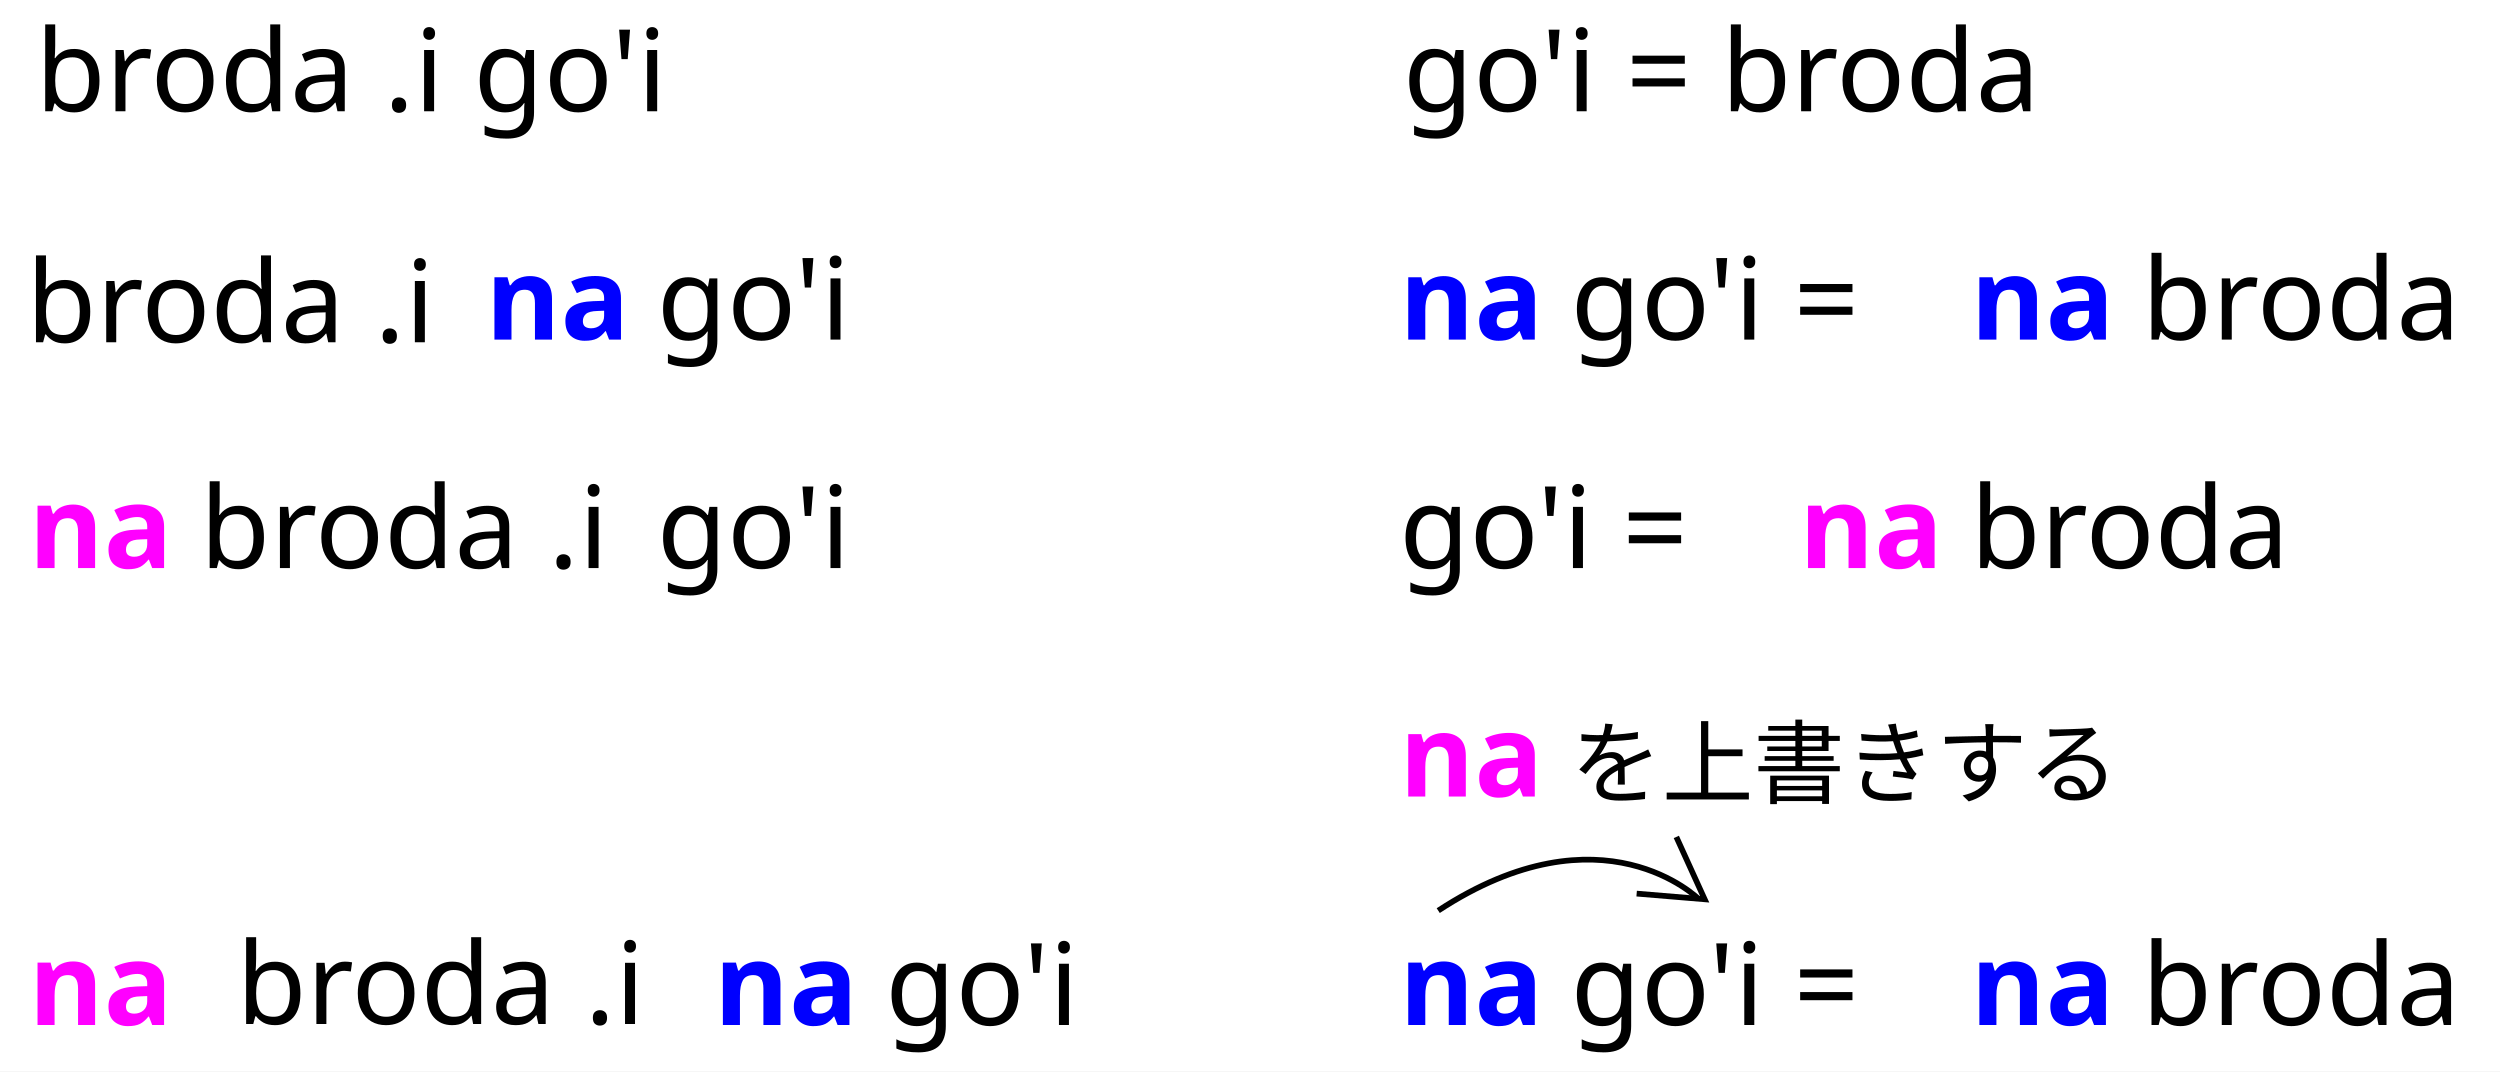
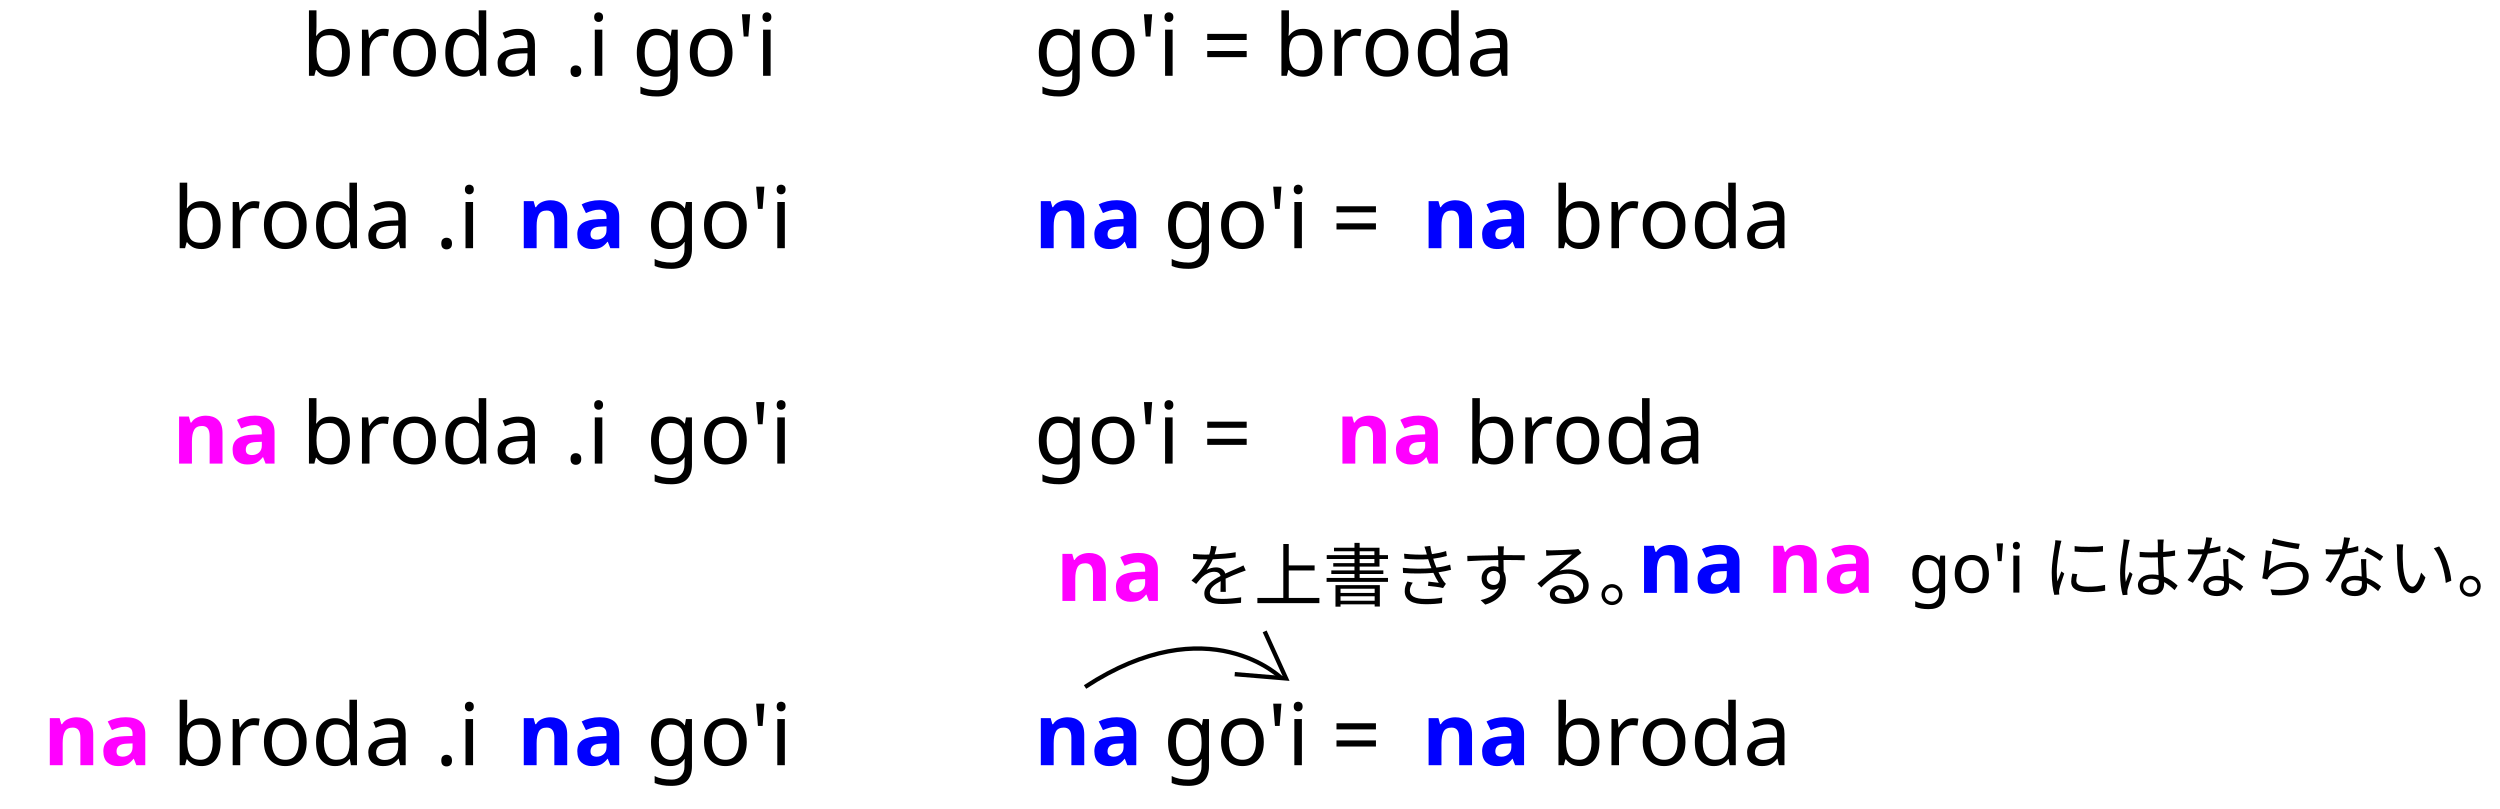
- <svg xmlns="http://www.w3.org/2000/svg" width="437.731" height="187.599" id="svg2" version="1.1">
+ <svg xmlns="http://www.w3.org/2000/svg" width="580.219" height="187.599" id="svg2" version="1.1">
  <defs id="defs4">
    </defs>
  <g id="layer1" transform="translate(-174.9896,-92.89351)">
-     <rect style="fill:#ffffff;stroke:none" id="rect3040" width="437.731" height="187.599" x="-2.978" y="-4.282" transform="translate(177.9674,97.17567)" />
+     <rect style="fill:#ffffff;stroke:none" id="rect3040" width="604.486" height="204.473" x="166.056" y="83.96" />
    <text xml:space="preserve" style="font-size:20px;font-style:normal;font-variant:normal;font-weight:normal;font-stretch:normal;text-align:start;line-height:125%;letter-spacing:0px;word-spacing:0px;writing-mode:lr-tb;text-anchor:start;fill:#000000;fill-opacity:1;stroke:none;font-family:Sans;-inkscape-font-specification:Sans" x="177.967" y="113.989" id="text2985">
      <tspan x="177.967" y="113.989" id="tspan2995">  </tspan>
    </text>
    <text xml:space="preserve" style="font-size:20px;font-style:normal;font-variant:normal;font-weight:normal;font-stretch:normal;text-align:start;line-height:125%;letter-spacing:0px;word-spacing:0px;writing-mode:lr-tb;text-anchor:start;fill:#000000;fill-opacity:1;stroke:none;font-family:Sans;-inkscape-font-specification:Sans" x="179.585" y="147.964" id="text2989">
      <tspan id="tspan2991" x="179.585" y="147.964" />
    </text>
-     <text xml:space="preserve" style="font-size:20px;font-style:normal;font-variant:normal;font-weight:normal;font-stretch:normal;text-align:start;line-height:125%;letter-spacing:0px;word-spacing:0px;writing-mode:lr-tb;text-anchor:start;fill:#000000;fill-opacity:1;stroke:none;font-family:Sans;-inkscape-font-specification:Sans" x="181.203" y="112.371" id="text3003">
-       <tspan id="tspan3005" x="181.203" y="112.371">broda .i go'i</tspan>
+     <text xml:space="preserve" style="font-size:20px;font-style:normal;font-variant:normal;font-weight:normal;font-stretch:normal;text-align:start;line-height:125%;letter-spacing:0px;word-spacing:0px;writing-mode:lr-tb;text-anchor:start;fill:#000000;fill-opacity:1;stroke:none;font-family:Sans;-inkscape-font-specification:Sans" x="244.99" y="110.493" id="text3003">
+       <tspan id="tspan3005" x="244.99" y="110.493">broda .i go'i</tspan>
    </text>
-     <text xml:space="preserve" style="font-size:20px;font-style:normal;font-variant:normal;font-weight:normal;font-stretch:normal;text-align:start;line-height:125%;letter-spacing:0px;word-spacing:0px;writing-mode:lr-tb;text-anchor:start;fill:#000000;fill-opacity:1;stroke:none;font-family:Sans;-inkscape-font-specification:Sans" x="420.65" y="112.371" id="text3007">
-       <tspan id="tspan3009" x="420.65" y="112.371">go'i = broda</tspan>
+     <text xml:space="preserve" style="font-size:20px;font-style:normal;font-variant:normal;font-weight:normal;font-stretch:normal;text-align:start;line-height:125%;letter-spacing:0px;word-spacing:0px;writing-mode:lr-tb;text-anchor:start;fill:#000000;fill-opacity:1;stroke:none;font-family:Sans;-inkscape-font-specification:Sans" x="414.99" y="110.493" id="text3007">
+       <tspan id="tspan3009" x="414.99" y="110.493">go'i = broda</tspan>
    </text>
-     <text xml:space="preserve" style="font-size:20px;font-style:normal;font-variant:normal;font-weight:normal;font-stretch:normal;text-align:start;line-height:125%;letter-spacing:0px;word-spacing:0px;writing-mode:lr-tb;text-anchor:start;fill:#000000;fill-opacity:1;stroke:none;font-family:Sans;-inkscape-font-specification:Sans" x="179.585" y="152.818" id="text3011">
-       <tspan id="tspan3013" x="179.585" y="152.818">broda .i</tspan>
+     <text xml:space="preserve" style="font-size:20px;font-style:normal;font-variant:normal;font-weight:normal;font-stretch:normal;text-align:start;line-height:125%;letter-spacing:0px;word-spacing:0px;writing-mode:lr-tb;text-anchor:start;fill:#000000;fill-opacity:1;stroke:none;font-family:Sans;-inkscape-font-specification:Sans" x="214.99" y="150.493" id="text3011">
+       <tspan id="tspan3013" x="214.99" y="150.493">broda .i</tspan>
    </text>
-     <text xml:space="preserve" style="font-size:20px;font-style:normal;font-variant:normal;font-weight:normal;font-stretch:normal;text-align:start;line-height:125%;letter-spacing:0px;word-spacing:0px;writing-mode:lr-tb;text-anchor:start;fill:#000000;fill-opacity:1;stroke:none;font-family:Sans;-inkscape-font-specification:Sans" x="450" y="152.362" id="text3015">
-       <tspan id="tspan3017" x="450" y="152.362">go'i =</tspan>
+     <text xml:space="preserve" style="font-size:20px;font-style:normal;font-variant:normal;font-weight:normal;font-stretch:normal;text-align:start;line-height:125%;letter-spacing:0px;word-spacing:0px;writing-mode:lr-tb;text-anchor:start;fill:#000000;fill-opacity:1;stroke:none;font-family:Sans;-inkscape-font-specification:Sans" x="444.99" y="150.493" id="text3015">
+       <tspan id="tspan3017" x="444.99" y="150.493">go'i =</tspan>
    </text>
-     <text xml:space="preserve" style="font-size:20px;font-style:normal;font-variant:normal;font-weight:normal;font-stretch:normal;text-align:start;line-height:125%;letter-spacing:0px;word-spacing:0px;writing-mode:lr-tb;text-anchor:start;fill:#000000;fill-opacity:1;stroke:none;font-family:Sans;-inkscape-font-specification:Sans" x="420" y="192.362" id="text3023">
-       <tspan id="tspan3025" x="420" y="192.362">go'i =</tspan>
+     <text xml:space="preserve" style="font-size:20px;font-style:normal;font-variant:normal;font-weight:normal;font-stretch:normal;text-align:start;line-height:125%;letter-spacing:0px;word-spacing:0px;writing-mode:lr-tb;text-anchor:start;fill:#000000;fill-opacity:1;stroke:none;font-family:Sans;-inkscape-font-specification:Sans" x="414.99" y="200.493" id="text3023">
+       <tspan id="tspan3025" x="414.99" y="200.493">go'i =</tspan>
    </text>
-     <text xml:space="preserve" style="font-size:20px;font-style:normal;font-variant:normal;font-weight:bold;font-stretch:normal;text-align:start;line-height:125%;letter-spacing:0px;word-spacing:0px;writing-mode:lr-tb;text-anchor:start;fill:#ff00ff;fill-opacity:1;stroke:none;font-family:Sans;-inkscape-font-specification:Sans Bold" x="180" y="272.362" id="text3027">
-       <tspan id="tspan3029" x="180" y="272.362">na</tspan>
+     <text xml:space="preserve" style="font-size:20px;font-style:normal;font-variant:normal;font-weight:bold;font-stretch:normal;text-align:start;line-height:125%;letter-spacing:0px;word-spacing:0px;writing-mode:lr-tb;text-anchor:start;fill:#ff00ff;fill-opacity:1;stroke:none;font-family:Sans;-inkscape-font-specification:Sans Bold" x="184.99" y="270.493" id="text3027">
+       <tspan id="tspan3029" x="184.99" y="270.493">na</tspan>
    </text>
-     <text xml:space="preserve" style="font-size:20px;font-style:normal;font-variant:normal;font-weight:bold;font-stretch:normal;text-align:start;line-height:125%;letter-spacing:0px;word-spacing:0px;writing-mode:lr-tb;text-anchor:start;fill:#0000ff;fill-opacity:1;stroke:none;font-family:Sans;-inkscape-font-specification:Sans Bold" x="420" y="272.362" id="text3031">
-       <tspan id="tspan3033" x="420" y="272.362">na</tspan>
+     <text xml:space="preserve" style="font-size:20px;font-style:normal;font-variant:normal;font-weight:bold;font-stretch:normal;text-align:start;line-height:125%;letter-spacing:0px;word-spacing:0px;writing-mode:lr-tb;text-anchor:start;fill:#0000ff;fill-opacity:1;stroke:none;font-family:Sans;-inkscape-font-specification:Sans Bold" x="414.99" y="270.493" id="text3031">
+       <tspan id="tspan3033" x="414.99" y="270.493">na</tspan>
    </text>
    <path style="fill:none;stroke:#000000;stroke-width:1px;stroke-linecap:butt;stroke-linejoin:miter;stroke-opacity:1" d="m 426.813,252.336 c 28.785,-18.859 45.659,-1.985 45.659,-1.985" id="path3831" />
    <path style="fill:none;stroke:#000000;stroke-width:1px;stroke-linecap:butt;stroke-linejoin:miter;stroke-opacity:1" d="m 461.554,249.358 11.911,0.993 -4.963,-10.918" id="path3843" />
    <text xml:space="preserve" style="font-size:20px;font-style:normal;font-variant:normal;font-weight:bold;font-stretch:normal;text-align:start;line-height:125%;letter-spacing:0px;word-spacing:0px;writing-mode:lr-tb;text-anchor:start;fill:#ff00ff;fill-opacity:1;stroke:none;font-family:Sans;-inkscape-font-specification:Sans Bold" x="420" y="232.362" id="text3851">
      <tspan id="tspan3853" x="420" y="232.362">na</tspan>
    </text>
-     <text xml:space="preserve" style="font-size:20px;font-style:normal;font-variant:normal;font-weight:normal;font-stretch:normal;text-align:start;line-height:125%;letter-spacing:0px;word-spacing:0px;writing-mode:lr-tb;text-anchor:start;fill:#000000;fill-opacity:1;stroke:none;font-family:Sans;-inkscape-font-specification:Sans" x="450" y="272.362" id="text3855">
-       <tspan id="tspan3857" x="450" y="272.362">go'i = </tspan>
+     <text xml:space="preserve" style="font-size:20px;font-style:normal;font-variant:normal;font-weight:normal;font-stretch:normal;text-align:start;line-height:125%;letter-spacing:0px;word-spacing:0px;writing-mode:lr-tb;text-anchor:start;fill:#000000;fill-opacity:1;stroke:none;font-family:Sans;-inkscape-font-specification:Sans" x="444.99" y="270.493" id="text3855">
+       <tspan id="tspan3857" x="444.99" y="270.493">go'i = </tspan>
    </text>
-     <text xml:space="preserve" style="font-size:20px;font-style:normal;font-variant:normal;font-weight:bold;font-stretch:normal;text-align:start;line-height:125%;letter-spacing:0px;word-spacing:0px;writing-mode:lr-tb;text-anchor:start;fill:#0000ff;fill-opacity:1;stroke:none;font-family:Sans;-inkscape-font-specification:Sans Bold" x="520" y="272.362" id="text3859">
-       <tspan id="tspan3861" x="520" y="272.362">na</tspan>
+     <text xml:space="preserve" style="font-size:20px;font-style:normal;font-variant:normal;font-weight:bold;font-stretch:normal;text-align:start;line-height:125%;letter-spacing:0px;word-spacing:0px;writing-mode:lr-tb;text-anchor:start;fill:#0000ff;fill-opacity:1;stroke:none;font-family:Sans;-inkscape-font-specification:Sans Bold" x="504.99" y="270.493" id="text3859">
+       <tspan id="tspan3861" x="504.99" y="270.493">na</tspan>
    </text>
-     <text xml:space="preserve" style="font-size:20px;font-style:normal;font-variant:normal;font-weight:normal;font-stretch:normal;text-align:start;line-height:125%;letter-spacing:0px;word-spacing:0px;writing-mode:lr-tb;text-anchor:start;fill:#000000;fill-opacity:1;stroke:none;font-family:Sans;-inkscape-font-specification:Sans" x="550" y="272.362" id="text3863">
-       <tspan id="tspan3865" x="550" y="272.362">broda</tspan>
+     <text xml:space="preserve" style="font-size:20px;font-style:normal;font-variant:normal;font-weight:normal;font-stretch:normal;text-align:start;line-height:125%;letter-spacing:0px;word-spacing:0px;writing-mode:lr-tb;text-anchor:start;fill:#000000;fill-opacity:1;stroke:none;font-family:Sans;-inkscape-font-specification:Sans" x="534.99" y="270.493" id="text3863">
+       <tspan id="tspan3865" x="534.99" y="270.493">broda</tspan>
    </text>
    <text xml:space="preserve" style="font-size:16px;font-style:normal;font-variant:normal;font-weight:normal;font-stretch:normal;text-align:start;line-height:125%;letter-spacing:0px;word-spacing:0px;writing-mode:lr-tb;text-anchor:start;fill:#000000;fill-opacity:1;stroke:none;font-family:Sans;-inkscape-font-specification:Sans" x="450" y="232.362" id="text3867">
-       <tspan id="tspan3869" x="450" y="232.362">を上書きする</tspan>
+       <tspan id="tspan3869" x="450" y="232.362">を上書きする。</tspan>
    </text>
-     <text xml:space="preserve" style="font-size:20px;font-style:normal;font-variant:normal;font-weight:normal;font-stretch:normal;text-align:start;line-height:125%;letter-spacing:0px;word-spacing:0px;writing-mode:lr-tb;text-anchor:start;fill:#000000;fill-opacity:1;stroke:none;font-family:Sans;-inkscape-font-specification:Sans" x="216.384" y="272.188" id="text3871">
-       <tspan id="tspan3873" x="216.384" y="272.188">broda .i</tspan>
+     <text xml:space="preserve" style="font-size:20px;font-style:normal;font-variant:normal;font-weight:normal;font-stretch:normal;text-align:start;line-height:125%;letter-spacing:0px;word-spacing:0px;writing-mode:lr-tb;text-anchor:start;fill:#000000;fill-opacity:1;stroke:none;font-family:Sans;-inkscape-font-specification:Sans" x="214.99" y="270.493" id="text3871">
+       <tspan id="tspan3873" x="214.99" y="270.493">broda .i</tspan>
    </text>
-     <text xml:space="preserve" style="font-size:20px;font-style:normal;font-variant:normal;font-weight:bold;font-stretch:normal;text-align:start;line-height:125%;letter-spacing:0px;word-spacing:0px;writing-mode:lr-tb;text-anchor:start;fill:#0000ff;fill-opacity:1;stroke:none;font-family:Sans;-inkscape-font-specification:Sans Bold" x="300" y="272.362" id="text3875">
-       <tspan id="tspan3877" x="300" y="272.362">na</tspan>
+     <text xml:space="preserve" style="font-size:20px;font-style:normal;font-variant:normal;font-weight:bold;font-stretch:normal;text-align:start;line-height:125%;letter-spacing:0px;word-spacing:0px;writing-mode:lr-tb;text-anchor:start;fill:#0000ff;fill-opacity:1;stroke:none;font-family:Sans;-inkscape-font-specification:Sans Bold" x="294.99" y="270.493" id="text3875">
+       <tspan id="tspan3877" x="294.99" y="270.493">na</tspan>
    </text>
-     <text xml:space="preserve" style="font-size:20px;font-style:normal;font-variant:normal;font-weight:normal;font-stretch:normal;text-align:start;line-height:125%;letter-spacing:0px;word-spacing:0px;writing-mode:lr-tb;text-anchor:start;fill:#000000;fill-opacity:1;stroke:none;font-family:Sans;-inkscape-font-specification:Sans" x="330" y="272.362" id="text3879">
-       <tspan id="tspan3881" x="330" y="272.362">go'i</tspan>
+     <text xml:space="preserve" style="font-size:20px;font-style:normal;font-variant:normal;font-weight:normal;font-stretch:normal;text-align:start;line-height:125%;letter-spacing:0px;word-spacing:0px;writing-mode:lr-tb;text-anchor:start;fill:#000000;fill-opacity:1;stroke:none;font-family:Sans;-inkscape-font-specification:Sans" x="324.99" y="270.493" id="text3879">
+       <tspan id="tspan3881" x="324.99" y="270.493">go'i</tspan>
    </text>
-     <text xml:space="preserve" style="font-size:20px;font-style:normal;font-variant:normal;font-weight:bold;font-stretch:normal;text-align:start;line-height:125%;letter-spacing:0px;word-spacing:0px;writing-mode:lr-tb;text-anchor:start;fill:#ff00ff;fill-opacity:1;stroke:none;font-family:Sans;-inkscape-font-specification:Sans Bold" x="180" y="192.362" id="text3027-6">
-       <tspan id="tspan3029-8" x="180" y="192.362">na</tspan>
+     <text xml:space="preserve" style="font-size:20px;font-style:normal;font-variant:normal;font-weight:bold;font-stretch:normal;text-align:start;line-height:125%;letter-spacing:0px;word-spacing:0px;writing-mode:lr-tb;text-anchor:start;fill:#ff00ff;fill-opacity:1;stroke:none;font-family:Sans;-inkscape-font-specification:Sans Bold" x="214.99" y="200.493" id="text3027-6">
+       <tspan id="tspan3029-8" x="214.99" y="200.493">na</tspan>
    </text>
-     <text xml:space="preserve" style="font-size:20px;font-style:normal;font-variant:normal;font-weight:normal;font-stretch:normal;text-align:start;line-height:125%;letter-spacing:0px;word-spacing:0px;writing-mode:lr-tb;text-anchor:start;fill:#000000;fill-opacity:1;stroke:none;font-family:Sans;-inkscape-font-specification:Sans" x="210" y="192.362" id="text3871-7">
-       <tspan id="tspan3873-4" x="210" y="192.362">broda .i</tspan>
+     <text xml:space="preserve" style="font-size:20px;font-style:normal;font-variant:normal;font-weight:normal;font-stretch:normal;text-align:start;line-height:125%;letter-spacing:0px;word-spacing:0px;writing-mode:lr-tb;text-anchor:start;fill:#000000;fill-opacity:1;stroke:none;font-family:Sans;-inkscape-font-specification:Sans" x="244.99" y="200.493" id="text3871-7">
+       <tspan id="tspan3873-4" x="244.99" y="200.493">broda .i</tspan>
    </text>
-     <text xml:space="preserve" style="font-size:20px;font-style:normal;font-variant:normal;font-weight:normal;font-stretch:normal;text-align:start;line-height:125%;letter-spacing:0px;word-spacing:0px;writing-mode:lr-tb;text-anchor:start;fill:#000000;fill-opacity:1;stroke:none;font-family:Sans;-inkscape-font-specification:Sans" x="290" y="192.362" id="text3879-9">
-       <tspan id="tspan3881-4" x="290" y="192.362">go'i</tspan>
+     <text xml:space="preserve" style="font-size:20px;font-style:normal;font-variant:normal;font-weight:normal;font-stretch:normal;text-align:start;line-height:125%;letter-spacing:0px;word-spacing:0px;writing-mode:lr-tb;text-anchor:start;fill:#000000;fill-opacity:1;stroke:none;font-family:Sans;-inkscape-font-specification:Sans" x="324.99" y="200.493" id="text3879-9">
+       <tspan id="tspan3881-4" x="324.99" y="200.493">go'i</tspan>
    </text>
-     <text xml:space="preserve" style="font-size:20px;font-style:normal;font-variant:normal;font-weight:bold;font-stretch:normal;text-align:start;line-height:125%;letter-spacing:0px;word-spacing:0px;writing-mode:lr-tb;text-anchor:start;fill:#ff00ff;fill-opacity:1;stroke:none;font-family:Sans;-inkscape-font-specification:Sans Bold" x="490" y="192.362" id="text3027-6-0">
-       <tspan id="tspan3029-8-5" x="490" y="192.362">na</tspan>
+     <text xml:space="preserve" style="font-size:20px;font-style:normal;font-variant:normal;font-weight:bold;font-stretch:normal;text-align:start;line-height:125%;letter-spacing:0px;word-spacing:0px;writing-mode:lr-tb;text-anchor:start;fill:#ff00ff;fill-opacity:1;stroke:none;font-family:Sans;-inkscape-font-specification:Sans Bold" x="484.99" y="200.493" id="text3027-6-0">
+       <tspan id="tspan3029-8-5" x="484.99" y="200.493">na</tspan>
    </text>
-     <text xml:space="preserve" style="font-size:20px;font-style:normal;font-variant:normal;font-weight:normal;font-stretch:normal;text-align:start;line-height:125%;letter-spacing:0px;word-spacing:0px;writing-mode:lr-tb;text-anchor:start;fill:#000000;fill-opacity:1;stroke:none;font-family:Sans;-inkscape-font-specification:Sans" x="520" y="192.362" id="text3863-9">
-       <tspan id="tspan3865-9" x="520" y="192.362">broda</tspan>
+     <text xml:space="preserve" style="font-size:20px;font-style:normal;font-variant:normal;font-weight:normal;font-stretch:normal;text-align:start;line-height:125%;letter-spacing:0px;word-spacing:0px;writing-mode:lr-tb;text-anchor:start;fill:#000000;fill-opacity:1;stroke:none;font-family:Sans;-inkscape-font-specification:Sans" x="514.99" y="200.493" id="text3863-9">
+       <tspan id="tspan3865-9" x="514.99" y="200.493">broda</tspan>
    </text>
-     <text xml:space="preserve" style="font-size:20px;font-style:normal;font-variant:normal;font-weight:bold;font-stretch:normal;text-align:start;line-height:125%;letter-spacing:0px;word-spacing:0px;writing-mode:lr-tb;text-anchor:start;fill:#0000ff;fill-opacity:1;stroke:none;font-family:Sans;-inkscape-font-specification:Sans Bold" x="260" y="152.362" id="text3875-8">
-       <tspan id="tspan3877-3" x="260" y="152.362">na</tspan>
+     <text xml:space="preserve" style="font-size:20px;font-style:normal;font-variant:normal;font-weight:bold;font-stretch:normal;text-align:start;line-height:125%;letter-spacing:0px;word-spacing:0px;writing-mode:lr-tb;text-anchor:start;fill:#0000ff;fill-opacity:1;stroke:none;font-family:Sans;-inkscape-font-specification:Sans Bold" x="294.99" y="150.493" id="text3875-8">
+       <tspan id="tspan3877-3" x="294.99" y="150.493">na</tspan>
    </text>
-     <text xml:space="preserve" style="font-size:20px;font-style:normal;font-variant:normal;font-weight:normal;font-stretch:normal;text-align:start;line-height:125%;letter-spacing:0px;word-spacing:0px;writing-mode:lr-tb;text-anchor:start;fill:#000000;fill-opacity:1;stroke:none;font-family:Sans;-inkscape-font-specification:Sans" x="290" y="152.362" id="text3879-5">
-       <tspan id="tspan3881-9" x="290" y="152.362">go'i</tspan>
+     <text xml:space="preserve" style="font-size:20px;font-style:normal;font-variant:normal;font-weight:normal;font-stretch:normal;text-align:start;line-height:125%;letter-spacing:0px;word-spacing:0px;writing-mode:lr-tb;text-anchor:start;fill:#000000;fill-opacity:1;stroke:none;font-family:Sans;-inkscape-font-specification:Sans" x="324.99" y="150.493" id="text3879-5">
+       <tspan id="tspan3881-9" x="324.99" y="150.493">go'i</tspan>
    </text>
-     <text xml:space="preserve" style="font-size:20px;font-style:normal;font-variant:normal;font-weight:bold;font-stretch:normal;text-align:start;line-height:125%;letter-spacing:0px;word-spacing:0px;writing-mode:lr-tb;text-anchor:start;fill:#0000ff;fill-opacity:1;stroke:none;font-family:Sans;-inkscape-font-specification:Sans Bold" x="420" y="152.362" id="text3875-8-3">
-       <tspan id="tspan3877-3-2" x="420" y="152.362">na</tspan>
+     <text xml:space="preserve" style="font-size:20px;font-style:normal;font-variant:normal;font-weight:bold;font-stretch:normal;text-align:start;line-height:125%;letter-spacing:0px;word-spacing:0px;writing-mode:lr-tb;text-anchor:start;fill:#0000ff;fill-opacity:1;stroke:none;font-family:Sans;-inkscape-font-specification:Sans Bold" x="414.99" y="150.493" id="text3875-8-3">
+       <tspan id="tspan3877-3-2" x="414.99" y="150.493">na</tspan>
    </text>
-     <text xml:space="preserve" style="font-size:20px;font-style:normal;font-variant:normal;font-weight:bold;font-stretch:normal;text-align:start;line-height:125%;letter-spacing:0px;word-spacing:0px;writing-mode:lr-tb;text-anchor:start;fill:#0000ff;fill-opacity:1;stroke:none;font-family:Sans;-inkscape-font-specification:Sans Bold" x="520" y="152.362" id="text3875-8-0">
-       <tspan id="tspan3877-3-1" x="520" y="152.362">na</tspan>
+     <text xml:space="preserve" style="font-size:20px;font-style:normal;font-variant:normal;font-weight:bold;font-stretch:normal;text-align:start;line-height:125%;letter-spacing:0px;word-spacing:0px;writing-mode:lr-tb;text-anchor:start;fill:#0000ff;fill-opacity:1;stroke:none;font-family:Sans;-inkscape-font-specification:Sans Bold" x="504.99" y="150.493" id="text3875-8-0">
+       <tspan id="tspan3877-3-1" x="504.99" y="150.493">na</tspan>
    </text>
-     <text xml:space="preserve" style="font-size:20px;font-style:normal;font-variant:normal;font-weight:normal;font-stretch:normal;text-align:start;line-height:125%;letter-spacing:0px;word-spacing:0px;writing-mode:lr-tb;text-anchor:start;fill:#000000;fill-opacity:1;stroke:none;font-family:Sans;-inkscape-font-specification:Sans" x="550" y="152.362" id="text3863-9-5">
-       <tspan id="tspan3865-9-5" x="550" y="152.362">broda</tspan>
+     <text xml:space="preserve" style="font-size:20px;font-style:normal;font-variant:normal;font-weight:normal;font-stretch:normal;text-align:start;line-height:125%;letter-spacing:0px;word-spacing:0px;writing-mode:lr-tb;text-anchor:start;fill:#000000;fill-opacity:1;stroke:none;font-family:Sans;-inkscape-font-specification:Sans" x="534.99" y="150.493" id="text3863-9-5">
+       <tspan id="tspan3865-9-5" x="534.99" y="150.493">broda</tspan>
+     </text>
+     <text xml:space="preserve" style="font-size:20px;font-style:normal;font-variant:normal;font-weight:bold;font-stretch:normal;text-align:start;line-height:125%;letter-spacing:0px;word-spacing:0px;writing-mode:lr-tb;text-anchor:start;fill:#ff00ff;fill-opacity:1;stroke:none;font-family:Sans;-inkscape-font-specification:Sans Bold" x="584.99" y="230.493" id="text3027-6-0-8">
+       <tspan id="tspan3029-8-5-8" x="584.99" y="230.493">na</tspan>
+     </text>
+     <text xml:space="preserve" style="font-size:20px;font-style:normal;font-variant:normal;font-weight:bold;font-stretch:normal;text-align:start;line-height:125%;letter-spacing:0px;word-spacing:0px;writing-mode:lr-tb;text-anchor:start;fill:#0000ff;fill-opacity:1;stroke:none;font-family:Sans;-inkscape-font-specification:Sans Bold" x="554.99" y="230.493" id="text3031-0">
+       <tspan id="tspan3033-6" x="554.99" y="230.493">na</tspan>
+     </text>
+     <text xml:space="preserve" style="font-size:16px;font-style:normal;font-variant:normal;font-weight:normal;font-stretch:normal;text-align:start;line-height:125%;letter-spacing:0px;word-spacing:0px;writing-mode:lr-tb;text-anchor:start;fill:#000000;fill-opacity:1;stroke:none;font-family:Sans;-inkscape-font-specification:Sans" x="617.943" y="230.425" id="text3879-4">
+       <tspan id="tspan3881-8" x="617.943" y="230.425">go'i にはならない。</tspan>
    </text>
  </g>
</svg>
